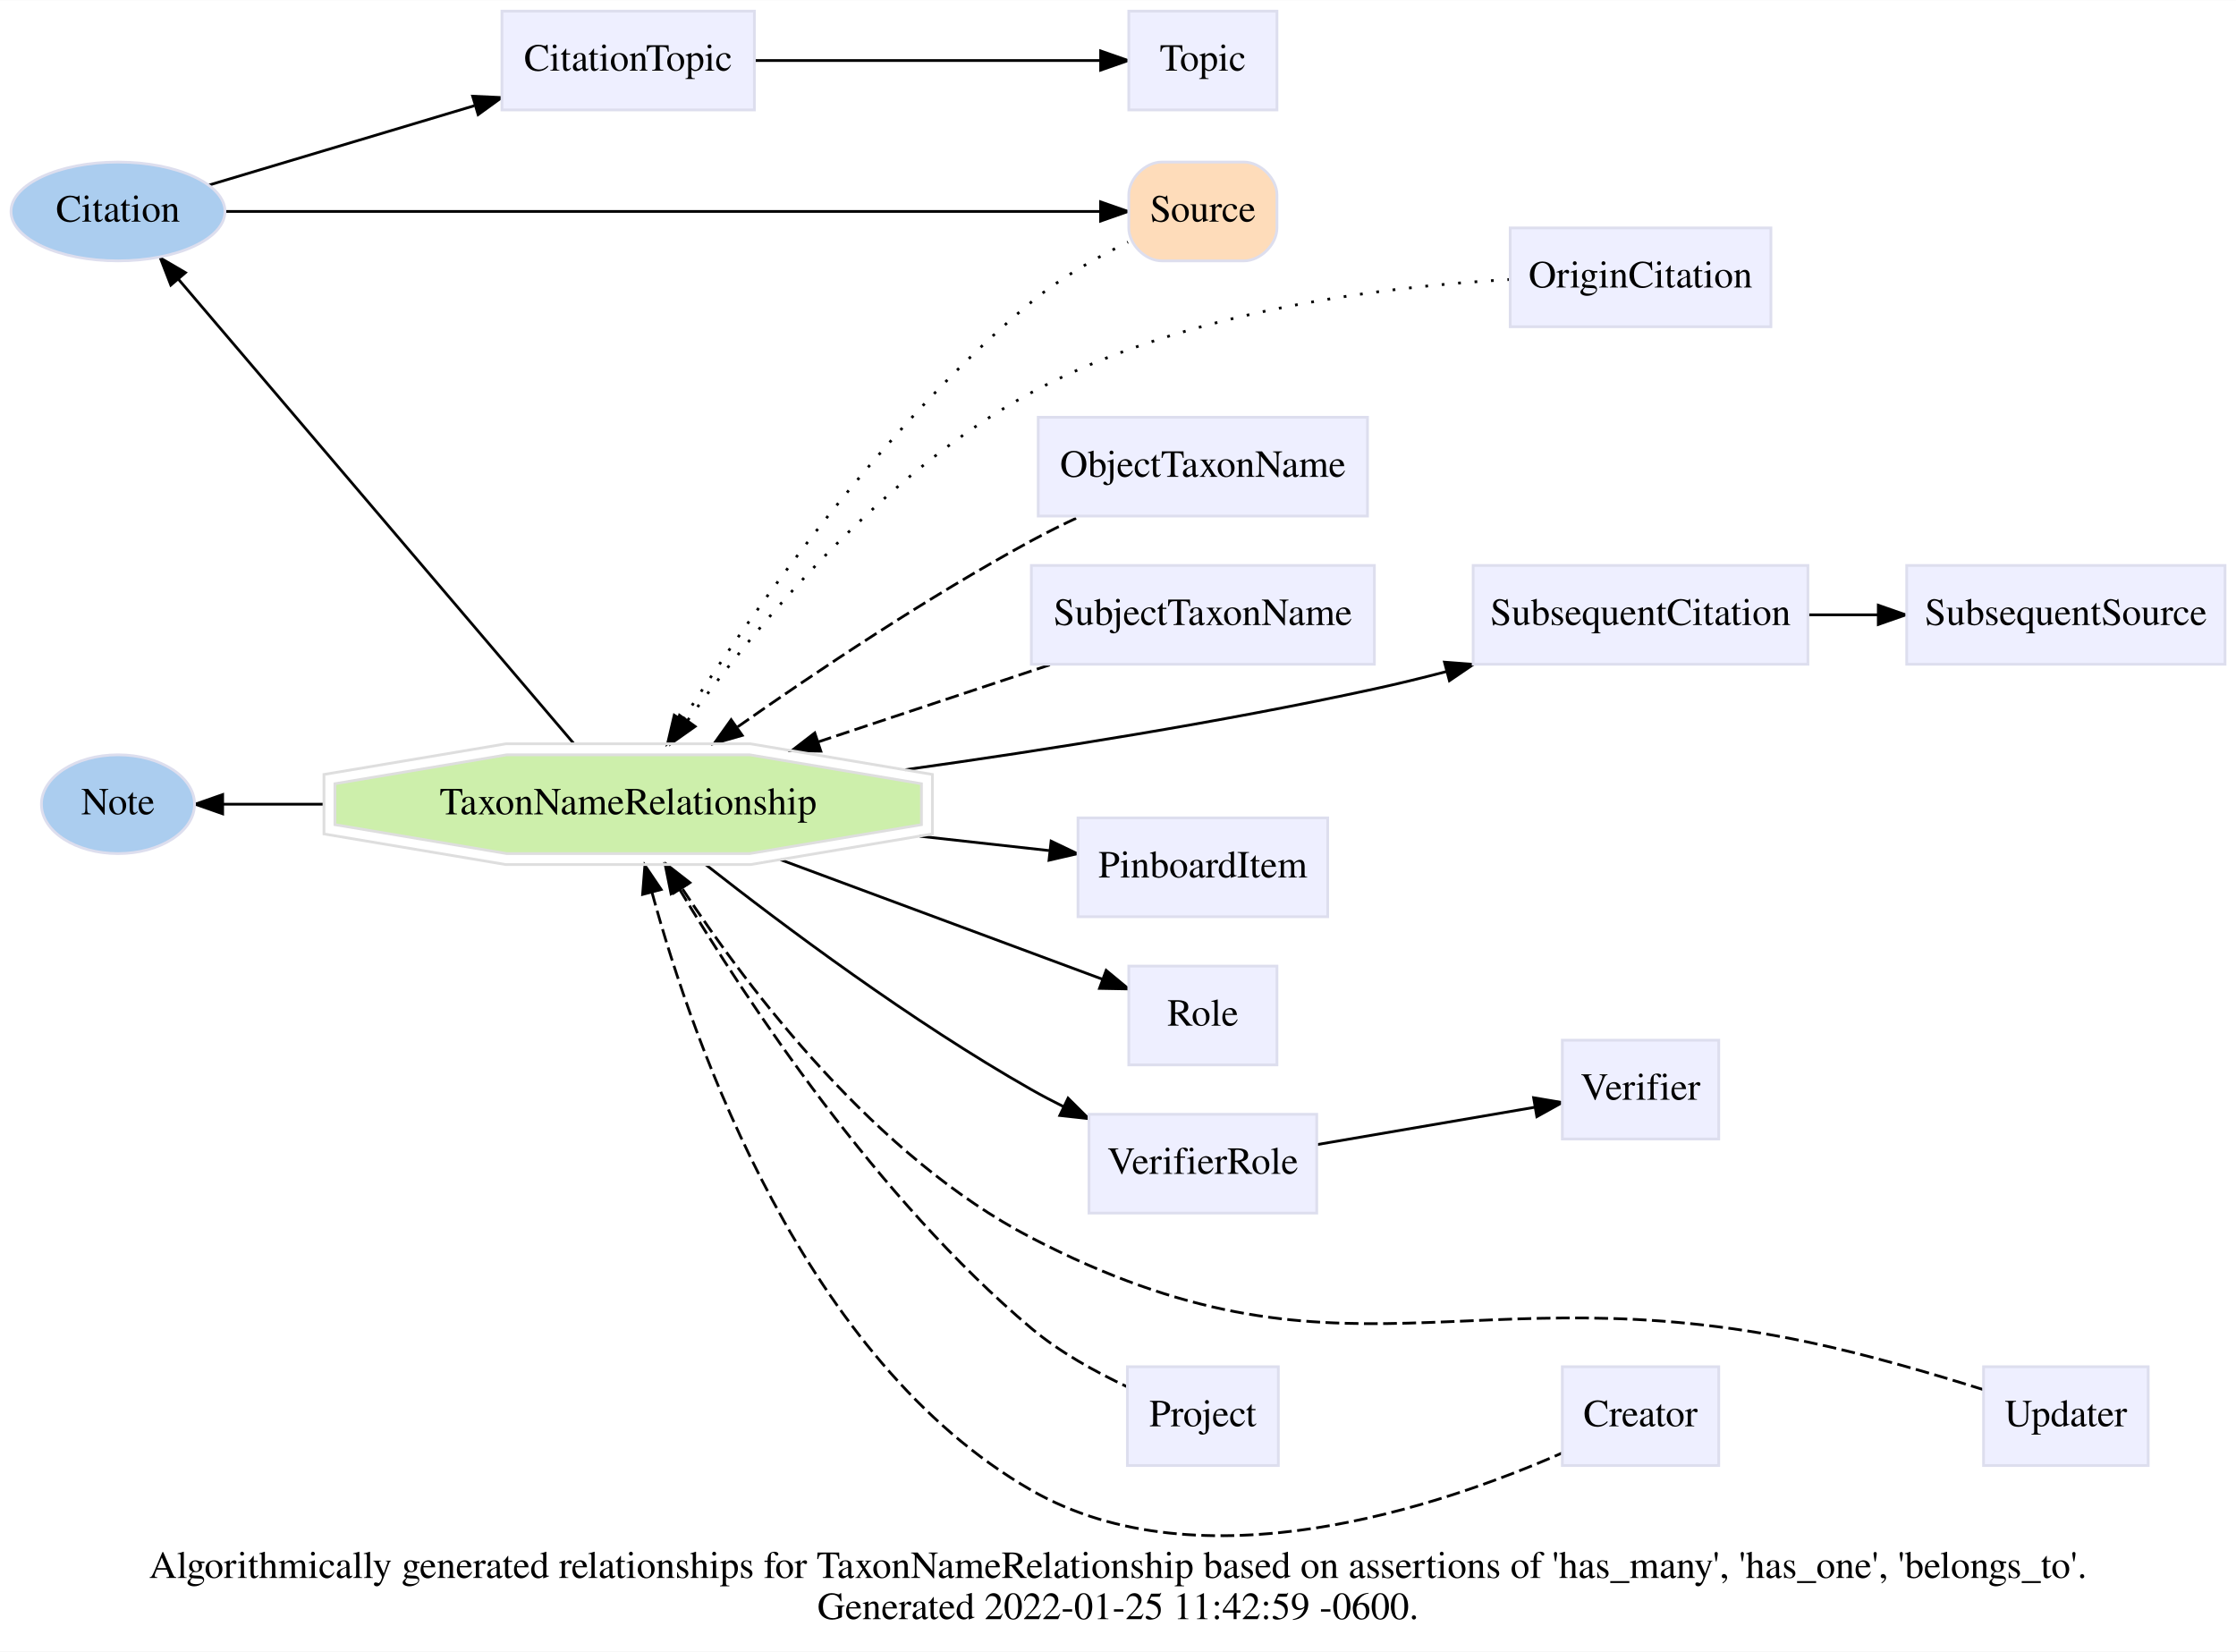
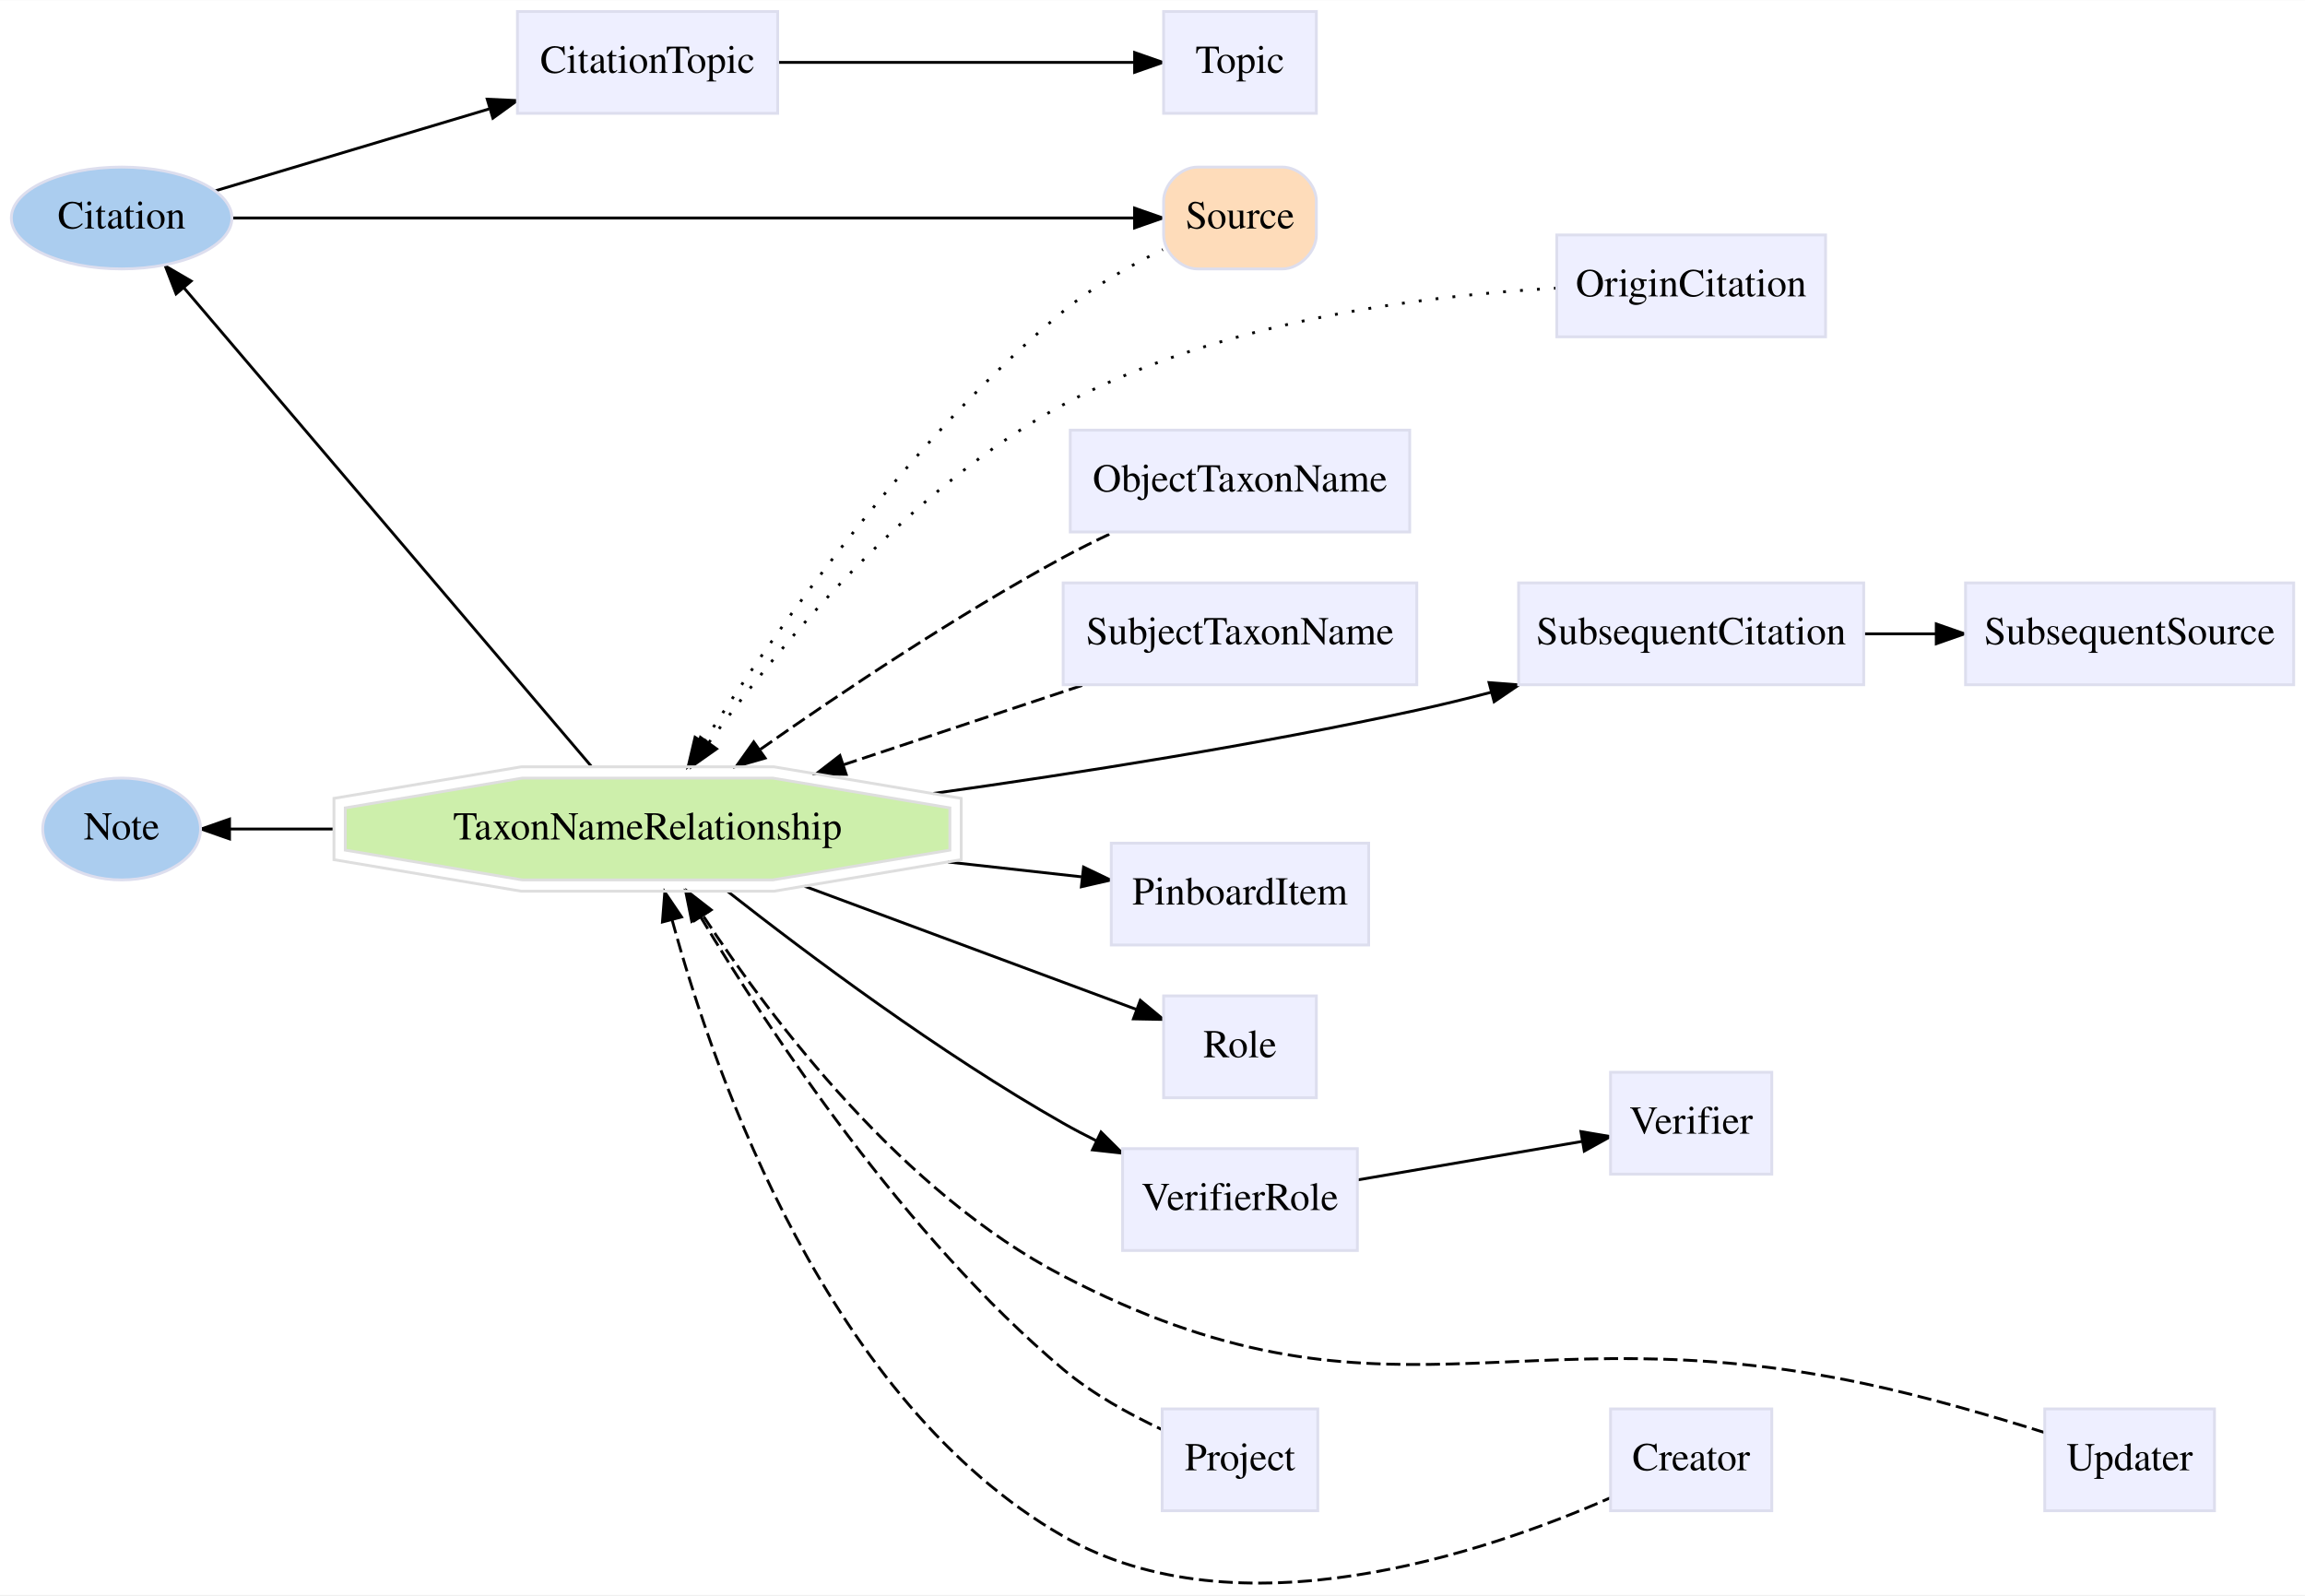
- <svg xmlns="http://www.w3.org/2000/svg" xmlns:xlink="http://www.w3.org/1999/xlink" width="815pt" height="602pt" viewBox="0.00 0.00 814.85 601.77">
-   <g id="graph0" class="graph" transform="scale(1 1) rotate(0) translate(4 597.77)">
-     <polygon fill="white" stroke="transparent" points="-4,4 -4,-597.77 810.85,-597.77 810.85,4 -4,4" />
-     <text text-anchor="middle" x="403.43" y="-22.8" font-family="Times,serif" font-size="14.00">Algorithmically generated relationships for TaxonNameRelationship based on assertions of 'has_many', 'has_one', 'belongs_to'. </text>
-     <text text-anchor="middle" x="403.43" y="-7.8" font-family="Times,serif" font-size="14.00">Generated 2022-01-25 11:42:59 -0600.</text>
+ <svg xmlns="http://www.w3.org/2000/svg" xmlns:xlink="http://www.w3.org/1999/xlink" width="815pt" height="564pt" viewBox="0.00 0.00 814.85 563.77">
+   <g id="graph0" class="graph" transform="scale(1 1) rotate(0) translate(4 559.77)">
+     <polygon fill="white" stroke="transparent" points="-4,4 -4,-559.77 810.85,-559.77 810.85,4 -4,4" />
    <g id="edge6" class="edge">
-       <path fill="none" stroke="black" d="M78.07,-520.77C153.78,-520.77 322.35,-520.77 396.8,-520.77" />
-       <polygon fill="black" stroke="black" points="397.08,-524.27 407.08,-520.77 397.08,-517.27 397.08,-524.27" />
+       <path fill="none" stroke="black" d="M78.07,-482.77C153.78,-482.77 322.35,-482.77 396.8,-482.77" />
+       <polygon fill="black" stroke="black" points="397.08,-486.27 407.08,-482.77 397.08,-479.27 397.08,-486.27" />
    </g>
    <g id="edge1" class="edge">
-       <path fill="none" stroke="black" d="M72.03,-530.35C98.69,-538.32 137.24,-549.85 168.83,-559.3" />
-       <polygon fill="black" stroke="black" points="168.24,-562.77 178.82,-562.28 170.24,-556.06 168.24,-562.77" />
+       <path fill="none" stroke="black" d="M72.03,-492.35C98.69,-500.32 137.24,-511.85 168.83,-521.3" />
+       <polygon fill="black" stroke="black" points="168.24,-524.77 178.82,-524.28 170.24,-518.06 168.24,-524.77" />
    </g>
    <g id="edge2" class="edge">
-       <path fill="none" stroke="black" d="M204.98,-327.02C170.33,-367.71 96.99,-453.84 60.92,-496.2" />
-       <polygon fill="black" stroke="black" points="58.25,-493.94 54.43,-503.82 63.58,-498.48 58.25,-493.94" />
+       <path fill="none" stroke="black" d="M204.98,-289.02C170.33,-329.71 96.99,-415.84 60.92,-458.2" />
+       <polygon fill="black" stroke="black" points="58.25,-455.94 54.43,-465.82 63.58,-460.48 58.25,-455.94" />
    </g>
    <g id="edge3" class="edge">
-       <path fill="none" stroke="black" d="M114.02,-304.77C100.84,-304.77 88.17,-304.77 77.15,-304.77" />
-       <polygon fill="black" stroke="black" points="77.14,-301.27 67.14,-304.77 77.14,-308.27 77.14,-301.27" />
+       <path fill="none" stroke="black" d="M114.02,-266.77C100.84,-266.77 88.17,-266.77 77.15,-266.77" />
+       <polygon fill="black" stroke="black" points="77.14,-263.27 67.14,-266.77 77.14,-270.27 77.14,-263.27" />
    </g>
    <g id="edge18" class="edge">
-       <path fill="none" stroke="black" stroke-dasharray="1,5" d="M244.92,-335.73C270.13,-374.91 317.83,-442.72 371.85,-487.77 382.37,-496.54 395.59,-504 407.07,-509.59" />
-       <polygon fill="black" stroke="black" points="247.61,-333.44 239.29,-326.88 241.71,-337.2 247.61,-333.44" />
+       <path fill="none" stroke="black" stroke-dasharray="1,5" d="M244.92,-297.73C270.13,-336.91 317.83,-404.72 371.85,-449.77 382.37,-458.54 395.59,-466 407.07,-471.59" />
+       <polygon fill="black" stroke="black" points="247.61,-295.44 239.29,-288.88 241.71,-299.2 247.61,-295.44" />
    </g>
    <g id="edge4" class="edge">
-       <path fill="none" stroke="black" d="M331.16,-293.1C347.46,-291.29 363.71,-289.49 378.3,-287.87" />
-       <polygon fill="black" stroke="black" points="379.05,-291.31 388.61,-286.73 378.28,-284.35 379.05,-291.31" />
+       <path fill="none" stroke="black" d="M331.16,-255.1C347.46,-253.29 363.71,-251.49 378.3,-249.87" />
+       <polygon fill="black" stroke="black" points="379.05,-253.31 388.61,-248.73 378.28,-246.35 379.05,-253.31" />
    </g>
    <g id="edge5" class="edge">
-       <path fill="none" stroke="black" d="M280.42,-284.54C317.52,-270.77 365.55,-252.94 397.8,-240.97" />
-       <polygon fill="black" stroke="black" points="399.11,-244.21 407.27,-237.45 396.68,-237.65 399.11,-244.21" />
+       <path fill="none" stroke="black" d="M280.42,-246.54C317.52,-232.77 365.55,-214.94 397.8,-202.97" />
+       <polygon fill="black" stroke="black" points="399.11,-206.21 407.27,-199.45 396.68,-199.65 399.11,-206.21" />
    </g>
    <g id="edge7" class="edge">
-       <path fill="none" stroke="black" d="M325.86,-317.33C377.23,-324.53 440.69,-334.56 496.85,-346.77 505.4,-348.63 514.31,-350.8 523.1,-353.1" />
-       <polygon fill="black" stroke="black" points="522.4,-356.53 532.96,-355.73 524.2,-349.77 522.4,-356.53" />
+       <path fill="none" stroke="black" d="M325.86,-279.33C377.23,-286.53 440.69,-296.56 496.85,-308.77 505.4,-310.63 514.31,-312.8 523.1,-315.1" />
+       <polygon fill="black" stroke="black" points="522.4,-318.53 532.96,-317.73 524.2,-311.77 522.4,-318.53" />
    </g>
    <g id="edge10" class="edge">
-       <path fill="none" stroke="black" d="M253.3,-282.65C281.81,-260.26 328.3,-225.5 371.85,-200.77 375.56,-198.66 379.47,-196.61 383.43,-194.63" />
-       <polygon fill="black" stroke="black" points="385.23,-197.65 392.74,-190.18 382.21,-191.34 385.23,-197.65" />
+       <path fill="none" stroke="black" d="M253.3,-244.65C281.81,-222.26 328.3,-187.5 371.85,-162.77 375.56,-160.66 379.47,-158.61 383.43,-156.63" />
+       <polygon fill="black" stroke="black" points="385.23,-159.65 392.74,-152.18 382.21,-153.34 385.23,-159.65" />
    </g>
    <g id="edge12" class="edge">
-       <path fill="none" stroke="black" stroke-dasharray="5,2" d="M233.58,-272.7C248.9,-216.63 289.18,-102.24 371.85,-54.77 433.7,-19.26 521.19,-48.96 565.24,-68.32" />
-       <polygon fill="black" stroke="black" points="230.18,-271.9 231.01,-282.46 236.94,-273.68 230.18,-271.9" />
+       <path fill="none" stroke="black" stroke-dasharray="5,2" d="M233.58,-234.7C248.9,-178.63 289.18,-64.24 371.85,-16.77 433.7,18.74 521.19,-10.96 565.24,-30.32" />
+       <polygon fill="black" stroke="black" points="230.18,-233.9 231.01,-244.46 236.94,-235.68 230.18,-233.9" />
    </g>
    <g id="edge13" class="edge">
-       <path fill="none" stroke="black" stroke-dasharray="5,2" d="M264.84,-332.96C293.62,-353.16 334.18,-380.3 371.85,-400.77 377.49,-403.83 383.54,-406.82 389.57,-409.64" />
-       <polygon fill="black" stroke="black" points="266.49,-329.84 256.3,-326.93 262.45,-335.56 266.49,-329.84" />
+       <path fill="none" stroke="black" stroke-dasharray="5,2" d="M264.84,-294.96C293.62,-315.16 334.18,-342.3 371.85,-362.77 377.49,-365.83 383.54,-368.82 389.57,-371.64" />
+       <polygon fill="black" stroke="black" points="266.49,-291.84 256.3,-288.93 262.45,-297.56 266.49,-291.84" />
    </g>
    <g id="edge14" class="edge">
-       <path fill="none" stroke="black" stroke-dasharray="5,2" d="M243.62,-273.79C268.15,-232.97 315.88,-160.83 371.85,-113.77 382.17,-105.09 395.23,-97.89 406.66,-92.52" />
-       <polygon fill="black" stroke="black" points="240.55,-272.11 238.45,-282.49 246.57,-275.68 240.55,-272.11" />
+       <path fill="none" stroke="black" stroke-dasharray="5,2" d="M243.62,-235.79C268.15,-194.97 315.88,-122.83 371.85,-75.77 382.17,-67.09 395.23,-59.89 406.66,-54.52" />
+       <polygon fill="black" stroke="black" points="240.55,-234.11 238.45,-244.49 246.57,-237.68 240.55,-234.11" />
    </g>
    <g id="edge15" class="edge">
-       <path fill="none" stroke="black" stroke-dasharray="5,2" d="M294.12,-327.46C321.73,-336.64 353.16,-347.09 379.16,-355.74" />
-       <polygon fill="black" stroke="black" points="295.13,-324.1 284.53,-324.27 292.92,-330.74 295.13,-324.1" />
+       <path fill="none" stroke="black" stroke-dasharray="5,2" d="M294.12,-289.46C321.73,-298.64 353.16,-309.09 379.16,-317.74" />
+       <polygon fill="black" stroke="black" points="295.13,-286.1 284.53,-286.27 292.92,-292.74 295.13,-286.1" />
    </g>
    <g id="edge16" class="edge">
-       <path fill="none" stroke="black" stroke-dasharray="5,2" d="M244.76,-273.82C269.11,-236.83 315.19,-176.22 371.85,-146.77 484.46,-88.25 530.68,-134.98 654.85,-108.77 676.57,-104.19 700.62,-97.15 718.82,-91.41" />
-       <polygon fill="black" stroke="black" points="241.52,-272.39 239.05,-282.69 247.41,-276.18 241.52,-272.39" />
+       <path fill="none" stroke="black" stroke-dasharray="5,2" d="M244.76,-235.82C269.11,-198.83 315.19,-138.22 371.85,-108.77 484.46,-50.25 530.68,-96.98 654.85,-70.77 676.57,-66.19 700.62,-59.15 718.82,-53.41" />
+       <polygon fill="black" stroke="black" points="241.52,-234.39 239.05,-244.69 247.41,-238.18 241.52,-234.39" />
    </g>
    <g id="edge17" class="edge">
-       <path fill="none" stroke="black" stroke-dasharray="1,5" d="M246.63,-335.36C271.92,-370.13 318.02,-425.81 371.85,-454.77 426.89,-484.37 499.46,-493.38 546.15,-495.97" />
-       <polygon fill="black" stroke="black" points="249.32,-333.1 240.66,-327 243.63,-337.17 249.32,-333.1" />
+       <path fill="none" stroke="black" stroke-dasharray="1,5" d="M246.63,-297.36C271.92,-332.13 318.02,-387.81 371.85,-416.77 426.89,-446.37 499.46,-455.38 546.15,-457.97" />
+       <polygon fill="black" stroke="black" points="249.32,-295.1 240.66,-289 243.63,-299.17 249.32,-295.1" />
    </g>
    <g id="edge9" class="edge">
-       <path fill="none" stroke="black" d="M270.93,-575.77C308.62,-575.77 361.73,-575.77 396.82,-575.77" />
-       <polygon fill="black" stroke="black" points="397.1,-579.27 407.1,-575.77 397.1,-572.27 397.1,-579.27" />
+       <path fill="none" stroke="black" d="M270.93,-537.77C308.62,-537.77 361.73,-537.77 396.82,-537.77" />
+       <polygon fill="black" stroke="black" points="397.1,-541.27 407.1,-537.77 397.1,-534.27 397.1,-541.27" />
    </g>
    <g id="edge8" class="edge">
-       <path fill="none" stroke="black" d="M654.89,-373.77C663.22,-373.77 671.82,-373.77 680.28,-373.77" />
-       <polygon fill="black" stroke="black" points="680.5,-377.27 690.5,-373.77 680.5,-370.27 680.5,-377.27" />
+       <path fill="none" stroke="black" d="M654.89,-335.77C663.22,-335.77 671.82,-335.77 680.28,-335.77" />
+       <polygon fill="black" stroke="black" points="680.5,-339.27 690.5,-335.77 680.5,-332.27 680.5,-339.27" />
    </g>
    <g id="edge11" class="edge">
-       <path fill="none" stroke="black" d="M475.91,-180.72C500.37,-184.91 531.31,-190.22 555.22,-194.32" />
-       <polygon fill="black" stroke="black" points="554.88,-197.81 565.32,-196.05 556.06,-190.91 554.88,-197.81" />
+       <path fill="none" stroke="black" d="M475.91,-142.72C500.37,-146.91 531.31,-152.22 555.22,-156.32" />
+       <polygon fill="black" stroke="black" points="554.88,-159.81 565.32,-158.05 556.06,-152.91 554.88,-159.81" />
    </g>
    <g id="node1" class="node">
      <g id="a_node1">
        <a xlink:href="/develop/Data/models.html#citation" xlink:title="Citation" target="_top">
-           <ellipse fill="#abcdef" stroke="#dddeee" cx="39" cy="-520.77" rx="38.99" ry="18" />
-           <text text-anchor="middle" x="39" y="-517.07" font-family="Times,serif" font-size="14.00">Citation</text>
+           <ellipse fill="#abcdef" stroke="#dddeee" cx="39" cy="-482.77" rx="38.99" ry="18" />
+           <text text-anchor="middle" x="39" y="-479.07" font-family="Times,serif" font-size="14.00">Citation</text>
        </a>
      </g>
    </g>
    <g id="node2" class="node">
      <g id="a_node2">
        <a xlink:href="/develop/Data/models.html#note" xlink:title="Note" target="_top">
-           <ellipse fill="#abcdef" stroke="#dddeee" cx="39" cy="-304.77" rx="27.9" ry="18" />
-           <text text-anchor="middle" x="39" y="-301.07" font-family="Times,serif" font-size="14.00">Note</text>
+           <ellipse fill="#abcdef" stroke="#dddeee" cx="39" cy="-266.77" rx="27.9" ry="18" />
+           <text text-anchor="middle" x="39" y="-263.07" font-family="Times,serif" font-size="14.00">Note</text>
        </a>
      </g>
    </g>
    <g id="node3" class="node">
      <g id="a_node3">
        <a xlink:href="/develop/Data/models.html#source" xlink:title="Source" target="_top">
-           <path fill="#fedcba" stroke="#dddeee" d="M419.35,-502.77C419.35,-502.77 449.35,-502.77 449.35,-502.77 455.35,-502.77 461.35,-508.77 461.35,-514.77 461.35,-514.77 461.35,-526.77 461.35,-526.77 461.35,-532.77 455.35,-538.77 449.35,-538.77 449.35,-538.77 419.35,-538.77 419.35,-538.77 413.35,-538.77 407.35,-532.77 407.35,-526.77 407.35,-526.77 407.35,-514.77 407.35,-514.77 407.35,-508.77 413.35,-502.77 419.35,-502.77" />
-           <text text-anchor="middle" x="434.35" y="-517.07" font-family="Times,serif" font-size="14.00">Source</text>
+           <path fill="#fedcba" stroke="#dddeee" d="M419.35,-464.77C419.35,-464.77 449.35,-464.77 449.35,-464.77 455.35,-464.77 461.35,-470.77 461.35,-476.77 461.35,-476.77 461.35,-488.77 461.35,-488.77 461.35,-494.77 455.35,-500.77 449.35,-500.77 449.35,-500.77 419.35,-500.77 419.35,-500.77 413.35,-500.77 407.35,-494.77 407.35,-488.77 407.35,-488.77 407.35,-476.77 407.35,-476.77 407.35,-470.77 413.35,-464.77 419.35,-464.77" />
+           <text text-anchor="middle" x="434.35" y="-479.07" font-family="Times,serif" font-size="14.00">Source</text>
        </a>
      </g>
    </g>
    <g id="node4" class="node">
      <g id="a_node4">
        <a xlink:href="/develop/Data/models.html#taxon-name-relationship" xlink:title="TaxonNameRelationship" target="_top">
-           <polygon fill="#cdefab" stroke="#dedede" points="331.79,-297.31 331.79,-312.23 269.19,-322.77 180.66,-322.77 118.06,-312.23 118.06,-297.31 180.66,-286.77 269.19,-286.77 331.79,-297.31" />
-           <polygon fill="none" stroke="#dedede" points="335.79,-293.93 335.79,-315.61 269.52,-326.77 180.33,-326.77 114.06,-315.61 114.06,-293.93 180.33,-282.77 269.52,-282.77 335.79,-293.93" />
-           <text text-anchor="middle" x="224.92" y="-301.07" font-family="Times,serif" font-size="14.00">TaxonNameRelationship</text>
+           <polygon fill="#cdefab" stroke="#dedede" points="331.79,-259.31 331.79,-274.23 269.19,-284.77 180.66,-284.77 118.06,-274.23 118.06,-259.31 180.66,-248.77 269.19,-248.77 331.79,-259.31" />
+           <polygon fill="none" stroke="#dedede" points="335.79,-255.93 335.79,-277.61 269.52,-288.77 180.33,-288.77 114.06,-277.61 114.06,-255.93 180.33,-244.77 269.52,-244.77 335.79,-255.93" />
+           <text text-anchor="middle" x="224.92" y="-263.07" font-family="Times,serif" font-size="14.00">TaxonNameRelationship</text>
        </a>
      </g>
    </g>
    <g id="node5" class="node">
      <g id="a_node5">
        <a xlink:href="/develop/Data/models.html#citation-topic" xlink:title="CitationTopic" target="_top">
-           <polygon fill="#eeefff" stroke="#dddeee" points="270.92,-593.77 178.92,-593.77 178.92,-557.77 270.92,-557.77 270.92,-593.77" />
-           <text text-anchor="middle" x="224.92" y="-572.07" font-family="Times,serif" font-size="14.00">CitationTopic</text>
+           <polygon fill="#eeefff" stroke="#dddeee" points="270.92,-555.77 178.92,-555.77 178.92,-519.77 270.92,-519.77 270.92,-555.77" />
+           <text text-anchor="middle" x="224.92" y="-534.07" font-family="Times,serif" font-size="14.00">CitationTopic</text>
        </a>
      </g>
    </g>
    <g id="node6" class="node">
      <g id="a_node6">
        <a xlink:href="/develop/Data/models.html#pinboard-item" xlink:title="PinboardItem" target="_top">
-           <polygon fill="#eeefff" stroke="#dddeee" points="479.85,-299.77 388.85,-299.77 388.85,-263.77 479.85,-263.77 479.85,-299.77" />
-           <text text-anchor="middle" x="434.35" y="-278.07" font-family="Times,serif" font-size="14.00">PinboardItem</text>
+           <polygon fill="#eeefff" stroke="#dddeee" points="479.85,-261.77 388.85,-261.77 388.85,-225.77 479.85,-225.77 479.85,-261.77" />
+           <text text-anchor="middle" x="434.35" y="-240.07" font-family="Times,serif" font-size="14.00">PinboardItem</text>
        </a>
      </g>
    </g>
    <g id="node7" class="node">
      <g id="a_node7">
        <a xlink:href="/develop/Data/models.html#role" xlink:title="Role" target="_top">
-           <polygon fill="#eeefff" stroke="#dddeee" points="461.35,-245.77 407.35,-245.77 407.35,-209.77 461.35,-209.77 461.35,-245.77" />
-           <text text-anchor="middle" x="434.35" y="-224.07" font-family="Times,serif" font-size="14.00">Role</text>
+           <polygon fill="#eeefff" stroke="#dddeee" points="461.35,-207.77 407.35,-207.77 407.35,-171.77 461.35,-171.77 461.35,-207.77" />
+           <text text-anchor="middle" x="434.35" y="-186.07" font-family="Times,serif" font-size="14.00">Role</text>
        </a>
      </g>
    </g>
    <g id="node8" class="node">
      <g id="a_node8">
        <a xlink:href="/develop/Data/models.html#subsequent-citation" xlink:title="SubsequentCitation" target="_top">
-           <polygon fill="#eeefff" stroke="#dddeee" points="654.85,-391.77 532.85,-391.77 532.85,-355.77 654.85,-355.77 654.85,-391.77" />
-           <text text-anchor="middle" x="593.85" y="-370.07" font-family="Times,serif" font-size="14.00">SubsequentCitation</text>
+           <polygon fill="#eeefff" stroke="#dddeee" points="654.85,-353.77 532.85,-353.77 532.85,-317.77 654.85,-317.77 654.85,-353.77" />
+           <text text-anchor="middle" x="593.85" y="-332.07" font-family="Times,serif" font-size="14.00">SubsequentCitation</text>
        </a>
      </g>
    </g>
    <g id="node9" class="node">
      <g id="a_node9">
        <a xlink:href="/develop/Data/models.html#subsequent-source" xlink:title="SubsequentSource" target="_top">
-           <polygon fill="#eeefff" stroke="#dddeee" points="806.85,-391.77 690.85,-391.77 690.85,-355.77 806.85,-355.77 806.85,-391.77" />
-           <text text-anchor="middle" x="748.85" y="-370.07" font-family="Times,serif" font-size="14.00">SubsequentSource</text>
+           <polygon fill="#eeefff" stroke="#dddeee" points="806.85,-353.77 690.85,-353.77 690.85,-317.77 806.85,-317.77 806.85,-353.77" />
+           <text text-anchor="middle" x="748.85" y="-332.07" font-family="Times,serif" font-size="14.00">SubsequentSource</text>
        </a>
      </g>
    </g>
    <g id="node10" class="node">
      <g id="a_node10">
        <a xlink:href="/develop/Data/models.html#topic" xlink:title="Topic" target="_top">
-           <polygon fill="#eeefff" stroke="#dddeee" points="461.35,-593.77 407.35,-593.77 407.35,-557.77 461.35,-557.77 461.35,-593.77" />
-           <text text-anchor="middle" x="434.35" y="-572.07" font-family="Times,serif" font-size="14.00">Topic</text>
+           <polygon fill="#eeefff" stroke="#dddeee" points="461.35,-555.77 407.35,-555.77 407.35,-519.77 461.35,-519.77 461.35,-555.77" />
+           <text text-anchor="middle" x="434.35" y="-534.07" font-family="Times,serif" font-size="14.00">Topic</text>
        </a>
      </g>
    </g>
    <g id="node11" class="node">
      <g id="a_node11">
        <a xlink:href="/develop/Data/models.html#verifier-role" xlink:title="VerifierRole" target="_top">
-           <polygon fill="#eeefff" stroke="#dddeee" points="475.85,-191.77 392.85,-191.77 392.85,-155.77 475.85,-155.77 475.85,-191.77" />
-           <text text-anchor="middle" x="434.35" y="-170.07" font-family="Times,serif" font-size="14.00">VerifierRole</text>
+           <polygon fill="#eeefff" stroke="#dddeee" points="475.85,-153.77 392.85,-153.77 392.85,-117.77 475.85,-117.77 475.85,-153.77" />
+           <text text-anchor="middle" x="434.35" y="-132.07" font-family="Times,serif" font-size="14.00">VerifierRole</text>
        </a>
      </g>
    </g>
    <g id="node12" class="node">
      <g id="a_node12">
        <a xlink:href="/develop/Data/models.html#verifier" xlink:title="Verifier" target="_top">
-           <polygon fill="#eeefff" stroke="#dddeee" points="622.35,-218.77 565.35,-218.77 565.35,-182.77 622.35,-182.77 622.35,-218.77" />
-           <text text-anchor="middle" x="593.85" y="-197.07" font-family="Times,serif" font-size="14.00">Verifier</text>
+           <polygon fill="#eeefff" stroke="#dddeee" points="622.35,-180.77 565.35,-180.77 565.35,-144.77 622.35,-144.77 622.35,-180.77" />
+           <text text-anchor="middle" x="593.85" y="-159.07" font-family="Times,serif" font-size="14.00">Verifier</text>
        </a>
      </g>
    </g>
    <g id="node13" class="node">
      <g id="a_node13">
        <a xlink:href="/develop/Data/models.html#creator" xlink:title="Creator" target="_top">
-           <polygon fill="#eeefff" stroke="#dddeee" points="622.35,-99.77 565.35,-99.77 565.35,-63.77 622.35,-63.77 622.35,-99.77" />
-           <text text-anchor="middle" x="593.85" y="-78.07" font-family="Times,serif" font-size="14.00">Creator</text>
+           <polygon fill="#eeefff" stroke="#dddeee" points="622.35,-61.77 565.35,-61.77 565.35,-25.77 622.35,-25.77 622.35,-61.77" />
+           <text text-anchor="middle" x="593.85" y="-40.07" font-family="Times,serif" font-size="14.00">Creator</text>
        </a>
      </g>
    </g>
    <g id="node14" class="node">
      <g id="a_node14">
        <a xlink:href="/develop/Data/models.html#object-taxon-name" xlink:title="ObjectTaxonName" target="_top">
-           <polygon fill="#eeefff" stroke="#dddeee" points="494.35,-445.77 374.35,-445.77 374.35,-409.77 494.35,-409.77 494.35,-445.77" />
-           <text text-anchor="middle" x="434.35" y="-424.07" font-family="Times,serif" font-size="14.00">ObjectTaxonName</text>
+           <polygon fill="#eeefff" stroke="#dddeee" points="494.35,-407.77 374.35,-407.77 374.35,-371.77 494.35,-371.77 494.35,-407.77" />
+           <text text-anchor="middle" x="434.35" y="-386.07" font-family="Times,serif" font-size="14.00">ObjectTaxonName</text>
        </a>
      </g>
    </g>
    <g id="node15" class="node">
      <g id="a_node15">
        <a xlink:href="/develop/Data/models.html#project" xlink:title="Project" target="_top">
-           <polygon fill="#eeefff" stroke="#dddeee" points="461.85,-99.77 406.85,-99.77 406.85,-63.77 461.85,-63.77 461.85,-99.77" />
-           <text text-anchor="middle" x="434.35" y="-78.07" font-family="Times,serif" font-size="14.00">Project</text>
+           <polygon fill="#eeefff" stroke="#dddeee" points="461.85,-61.77 406.85,-61.77 406.85,-25.77 461.85,-25.77 461.85,-61.77" />
+           <text text-anchor="middle" x="434.35" y="-40.07" font-family="Times,serif" font-size="14.00">Project</text>
        </a>
      </g>
    </g>
    <g id="node16" class="node">
      <g id="a_node16">
        <a xlink:href="/develop/Data/models.html#subject-taxon-name" xlink:title="SubjectTaxonName" target="_top">
-           <polygon fill="#eeefff" stroke="#dddeee" points="496.85,-391.77 371.85,-391.77 371.85,-355.77 496.85,-355.77 496.85,-391.77" />
-           <text text-anchor="middle" x="434.35" y="-370.07" font-family="Times,serif" font-size="14.00">SubjectTaxonName</text>
+           <polygon fill="#eeefff" stroke="#dddeee" points="496.85,-353.77 371.85,-353.77 371.85,-317.77 496.85,-317.77 496.85,-353.77" />
+           <text text-anchor="middle" x="434.35" y="-332.07" font-family="Times,serif" font-size="14.00">SubjectTaxonName</text>
        </a>
      </g>
    </g>
    <g id="node17" class="node">
      <g id="a_node17">
        <a xlink:href="/develop/Data/models.html#updater" xlink:title="Updater" target="_top">
-           <polygon fill="#eeefff" stroke="#dddeee" points="778.85,-99.77 718.85,-99.77 718.85,-63.77 778.85,-63.77 778.85,-99.77" />
-           <text text-anchor="middle" x="748.85" y="-78.07" font-family="Times,serif" font-size="14.00">Updater</text>
+           <polygon fill="#eeefff" stroke="#dddeee" points="778.85,-61.77 718.85,-61.77 718.85,-25.77 778.85,-25.77 778.85,-61.77" />
+           <text text-anchor="middle" x="748.85" y="-40.07" font-family="Times,serif" font-size="14.00">Updater</text>
        </a>
      </g>
    </g>
    <g id="node18" class="node">
      <g id="a_node18">
        <a xlink:href="/develop/Data/models.html#origin-citation" xlink:title="OriginCitation" target="_top">
-           <polygon fill="#eeefff" stroke="#dddeee" points="641.35,-514.77 546.35,-514.77 546.35,-478.77 641.35,-478.77 641.35,-514.77" />
-           <text text-anchor="middle" x="593.85" y="-493.07" font-family="Times,serif" font-size="14.00">OriginCitation</text>
+           <polygon fill="#eeefff" stroke="#dddeee" points="641.35,-476.77 546.35,-476.77 546.35,-440.77 641.35,-440.77 641.35,-476.77" />
+           <text text-anchor="middle" x="593.85" y="-455.07" font-family="Times,serif" font-size="14.00">OriginCitation</text>
        </a>
      </g>
    </g>
  </g>
</svg>
